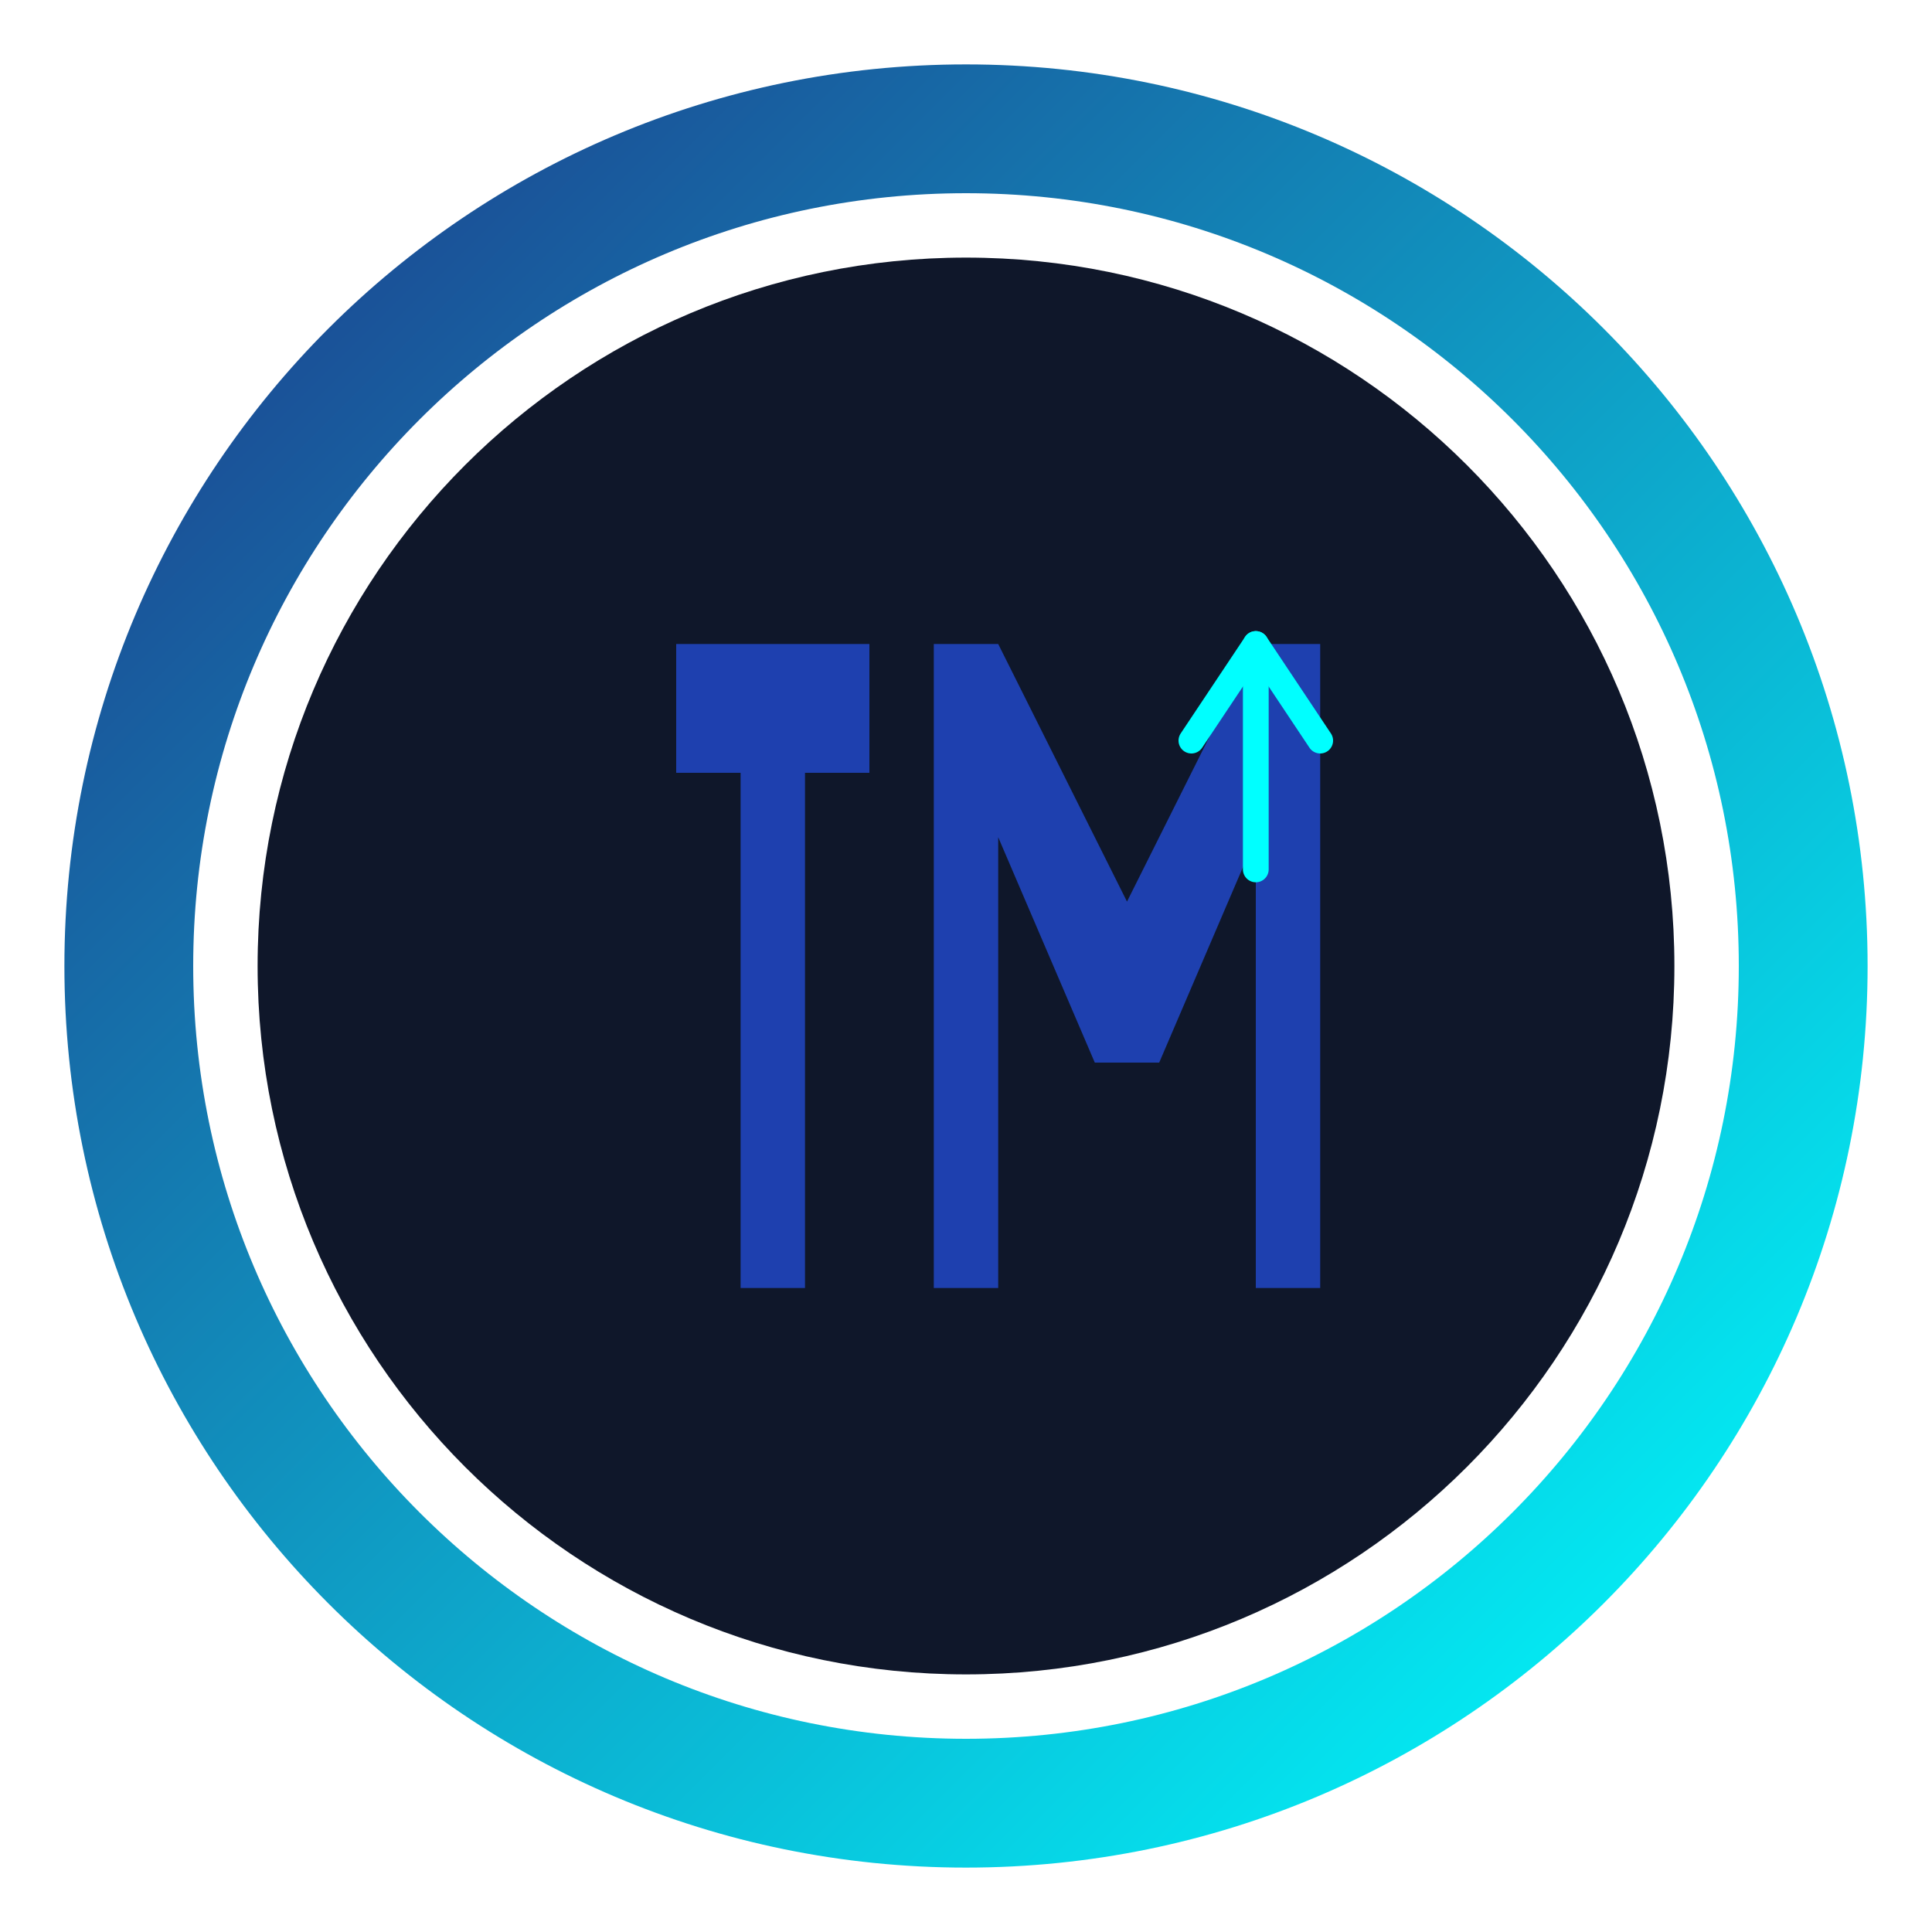
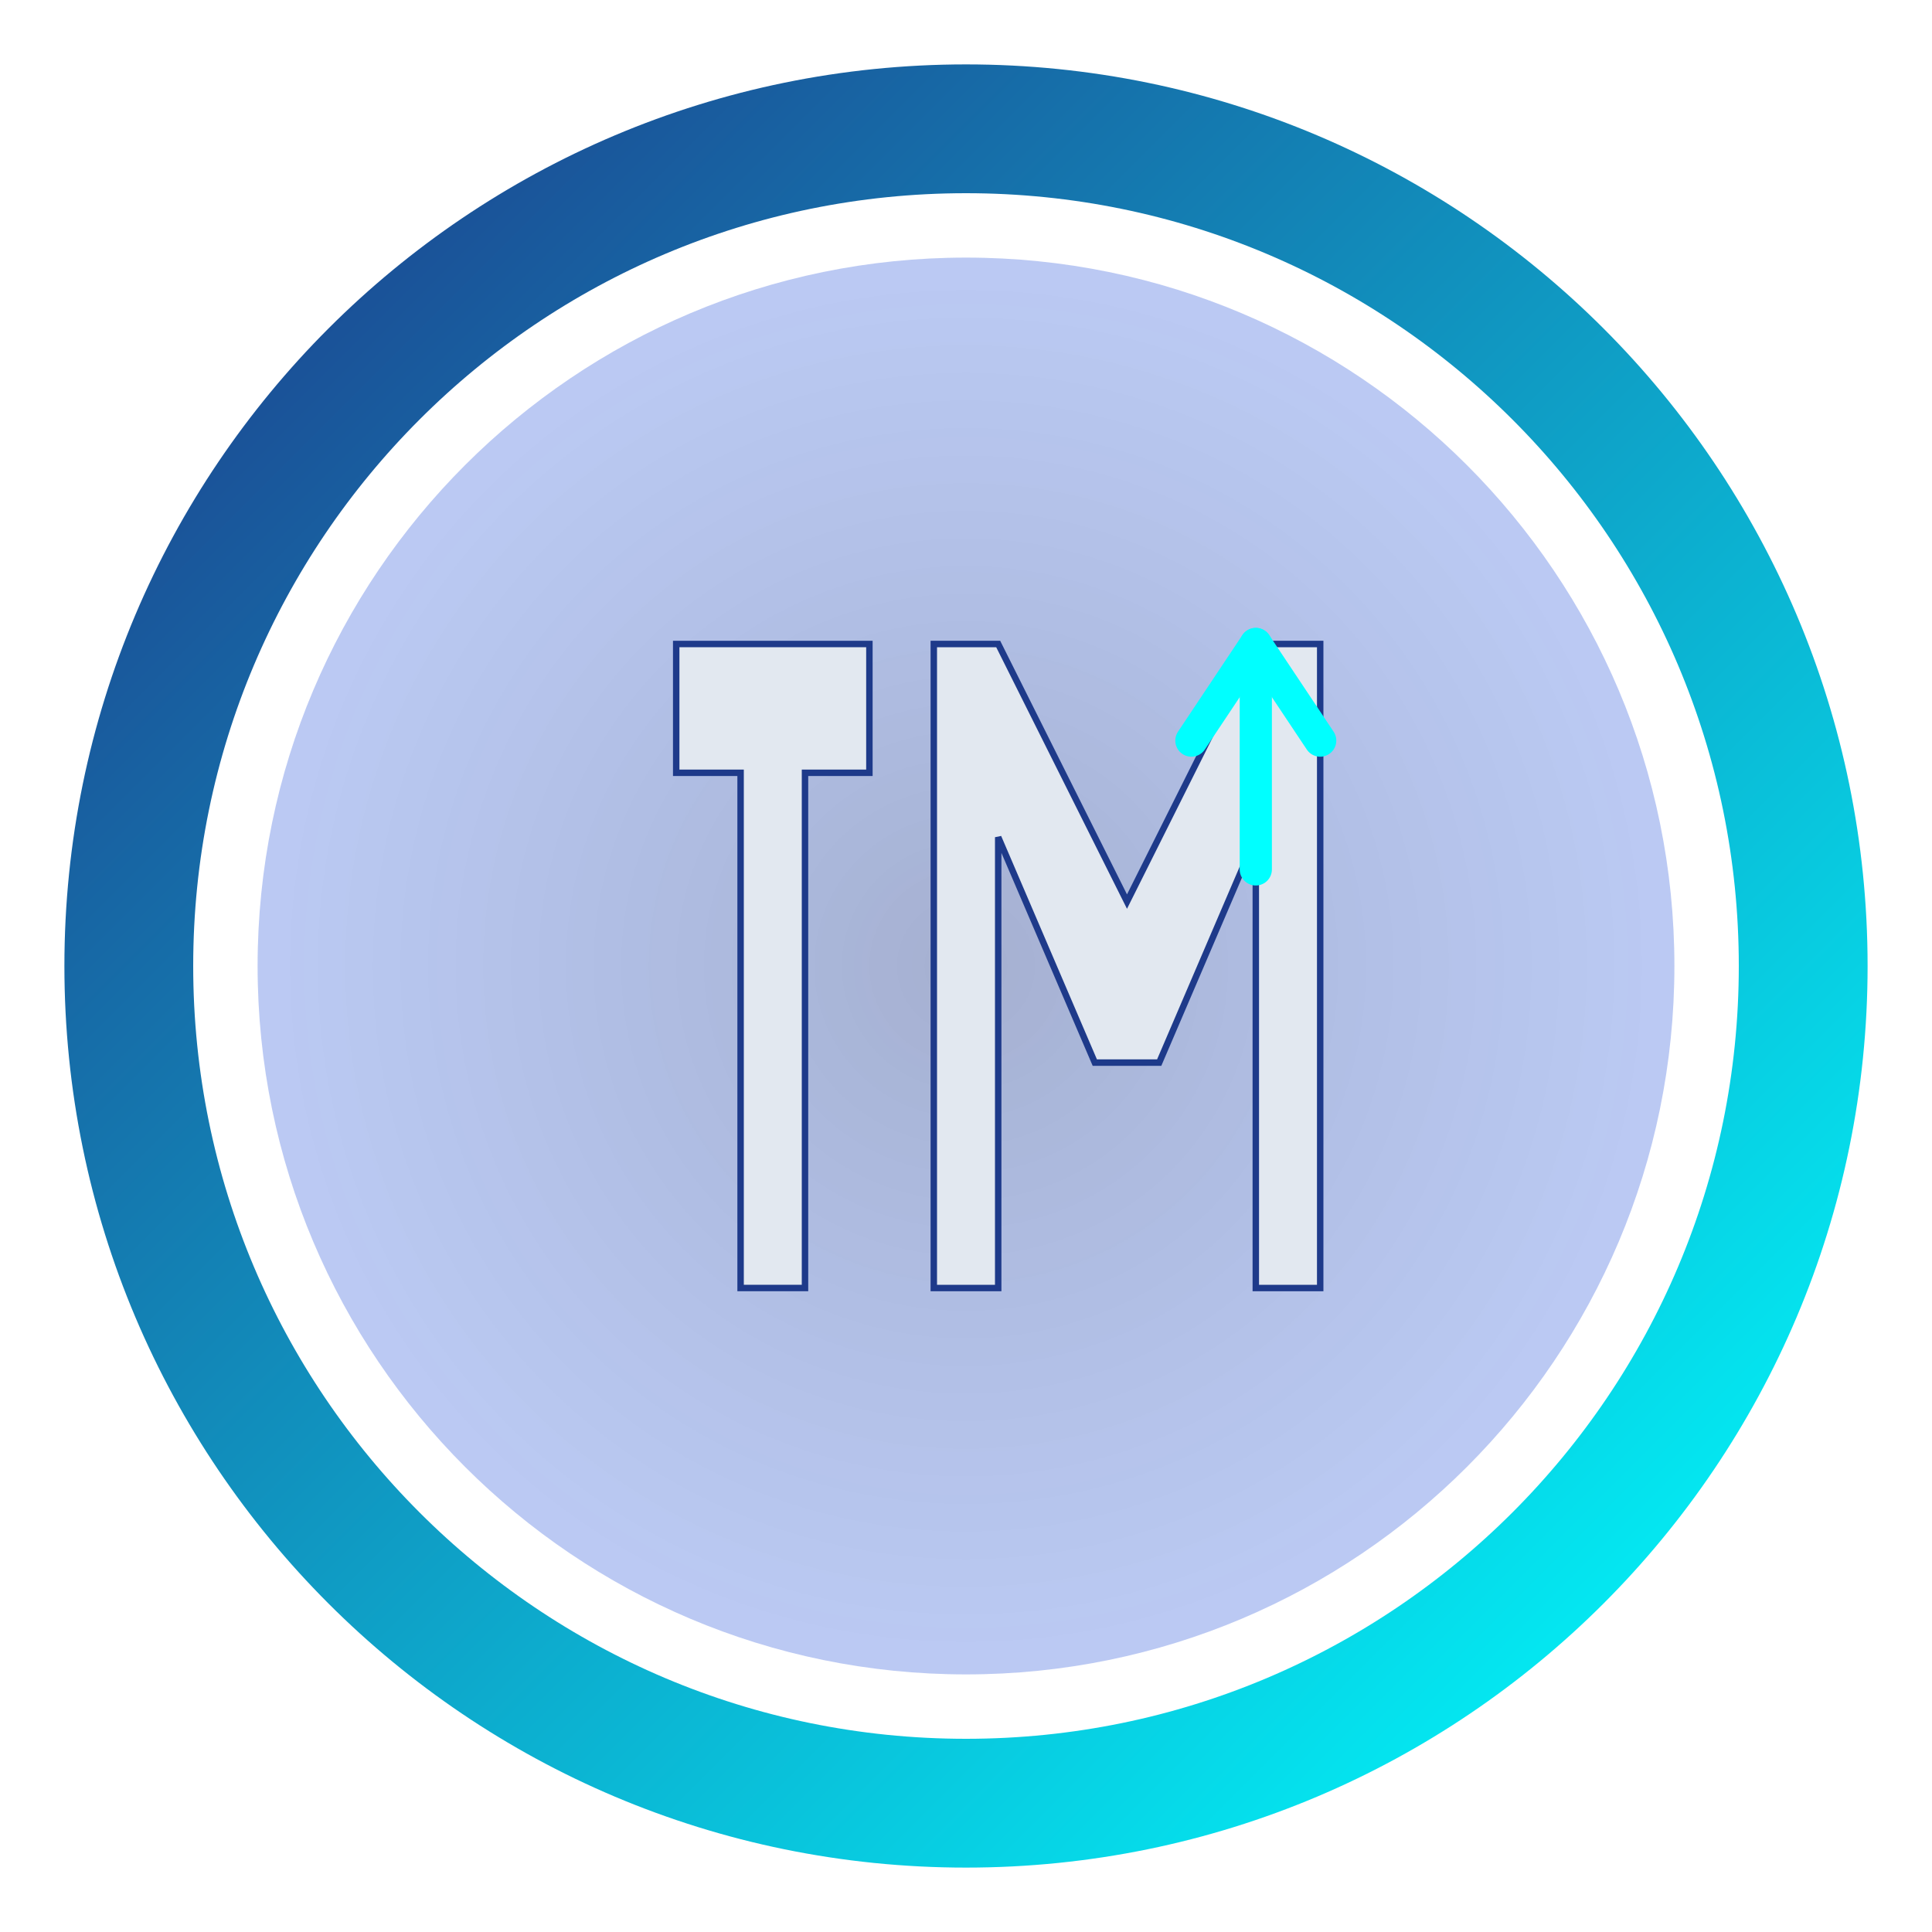
<svg xmlns="http://www.w3.org/2000/svg" width="300" height="300" viewBox="0 0 300 300" fill="none">
  <defs>
    <linearGradient id="iconRingGradient" x1="0%" y1="0%" x2="100%" y2="100%">
      <stop offset="0%" style="stop-color:#1e3a8a;stop-opacity:1" />
      <stop offset="100%" style="stop-color:#00ffff;stop-opacity:1" />
    </linearGradient>
+     <radialGradient id="iconBadgeFill" cx="50%" cy="50%" r="50%">
+       <stop offset="0%" style="stop-color:#1e3a8a;stop-opacity:0.4" />
+       <stop offset="100%" style="stop-color:#1d4ed8;stop-opacity:0.3" />
+     </radialGradient>
  </defs>
  <circle cx="150" cy="150" r="130" fill="none" stroke="url(#iconRingGradient)" stroke-width="20" />
-   <circle cx="150" cy="150" r="110" fill="#0f172a" />
+   <circle cx="150" cy="150" r="110" fill="url(#iconBadgeFill)" />
  <g transform="translate(150, 150)">
-     <path d="M -45 -30 L -45 -50 L -15 -50 L -15 -30 L -25 -30 L -25 50 L -35 50 L -35 -30 Z" fill="#1e40af" />
-     <path d="M -5 50 L -5 -50 L 5 -50 L 25 -10 L 45 -50 L 55 -50 L 55 50 L 45 50 L 45 -20 L 30 15 L 20 15 L 5 -20 L 5 50 Z" fill="#1e40af" />
-     <path d="M 35 -35 L 45 -50 L 55 -35" stroke="#00ffff" stroke-width="4" fill="none" stroke-linecap="round" stroke-linejoin="round" />
-     <line x1="45" y1="-50" x2="45" y2="-15" stroke="#00ffff" stroke-width="4" stroke-linecap="round" />
+     <path d="M -45 -30 L -45 -50 L -15 -50 L -15 -30 L -25 -30 L -25 50 L -35 50 L -35 -30 Z" fill="#e2e8f0" stroke="#1e3a8a" stroke-width="1" />
+     <path d="M -5 50 L -5 -50 L 5 -50 L 25 -10 L 45 -50 L 55 -50 L 55 50 L 45 50 L 45 -20 L 30 15 L 20 15 L 5 -20 L 5 50 Z" fill="#e2e8f0" stroke="#1e3a8a" stroke-width="1" />
+     <path d="M 35 -35 L 45 -50 L 55 -35" stroke="#00ffff" stroke-width="5" fill="none" stroke-linecap="round" stroke-linejoin="round" />
+     <line x1="45" y1="-50" x2="45" y2="-15" stroke="#00ffff" stroke-width="5" stroke-linecap="round" />
  </g>
</svg>
